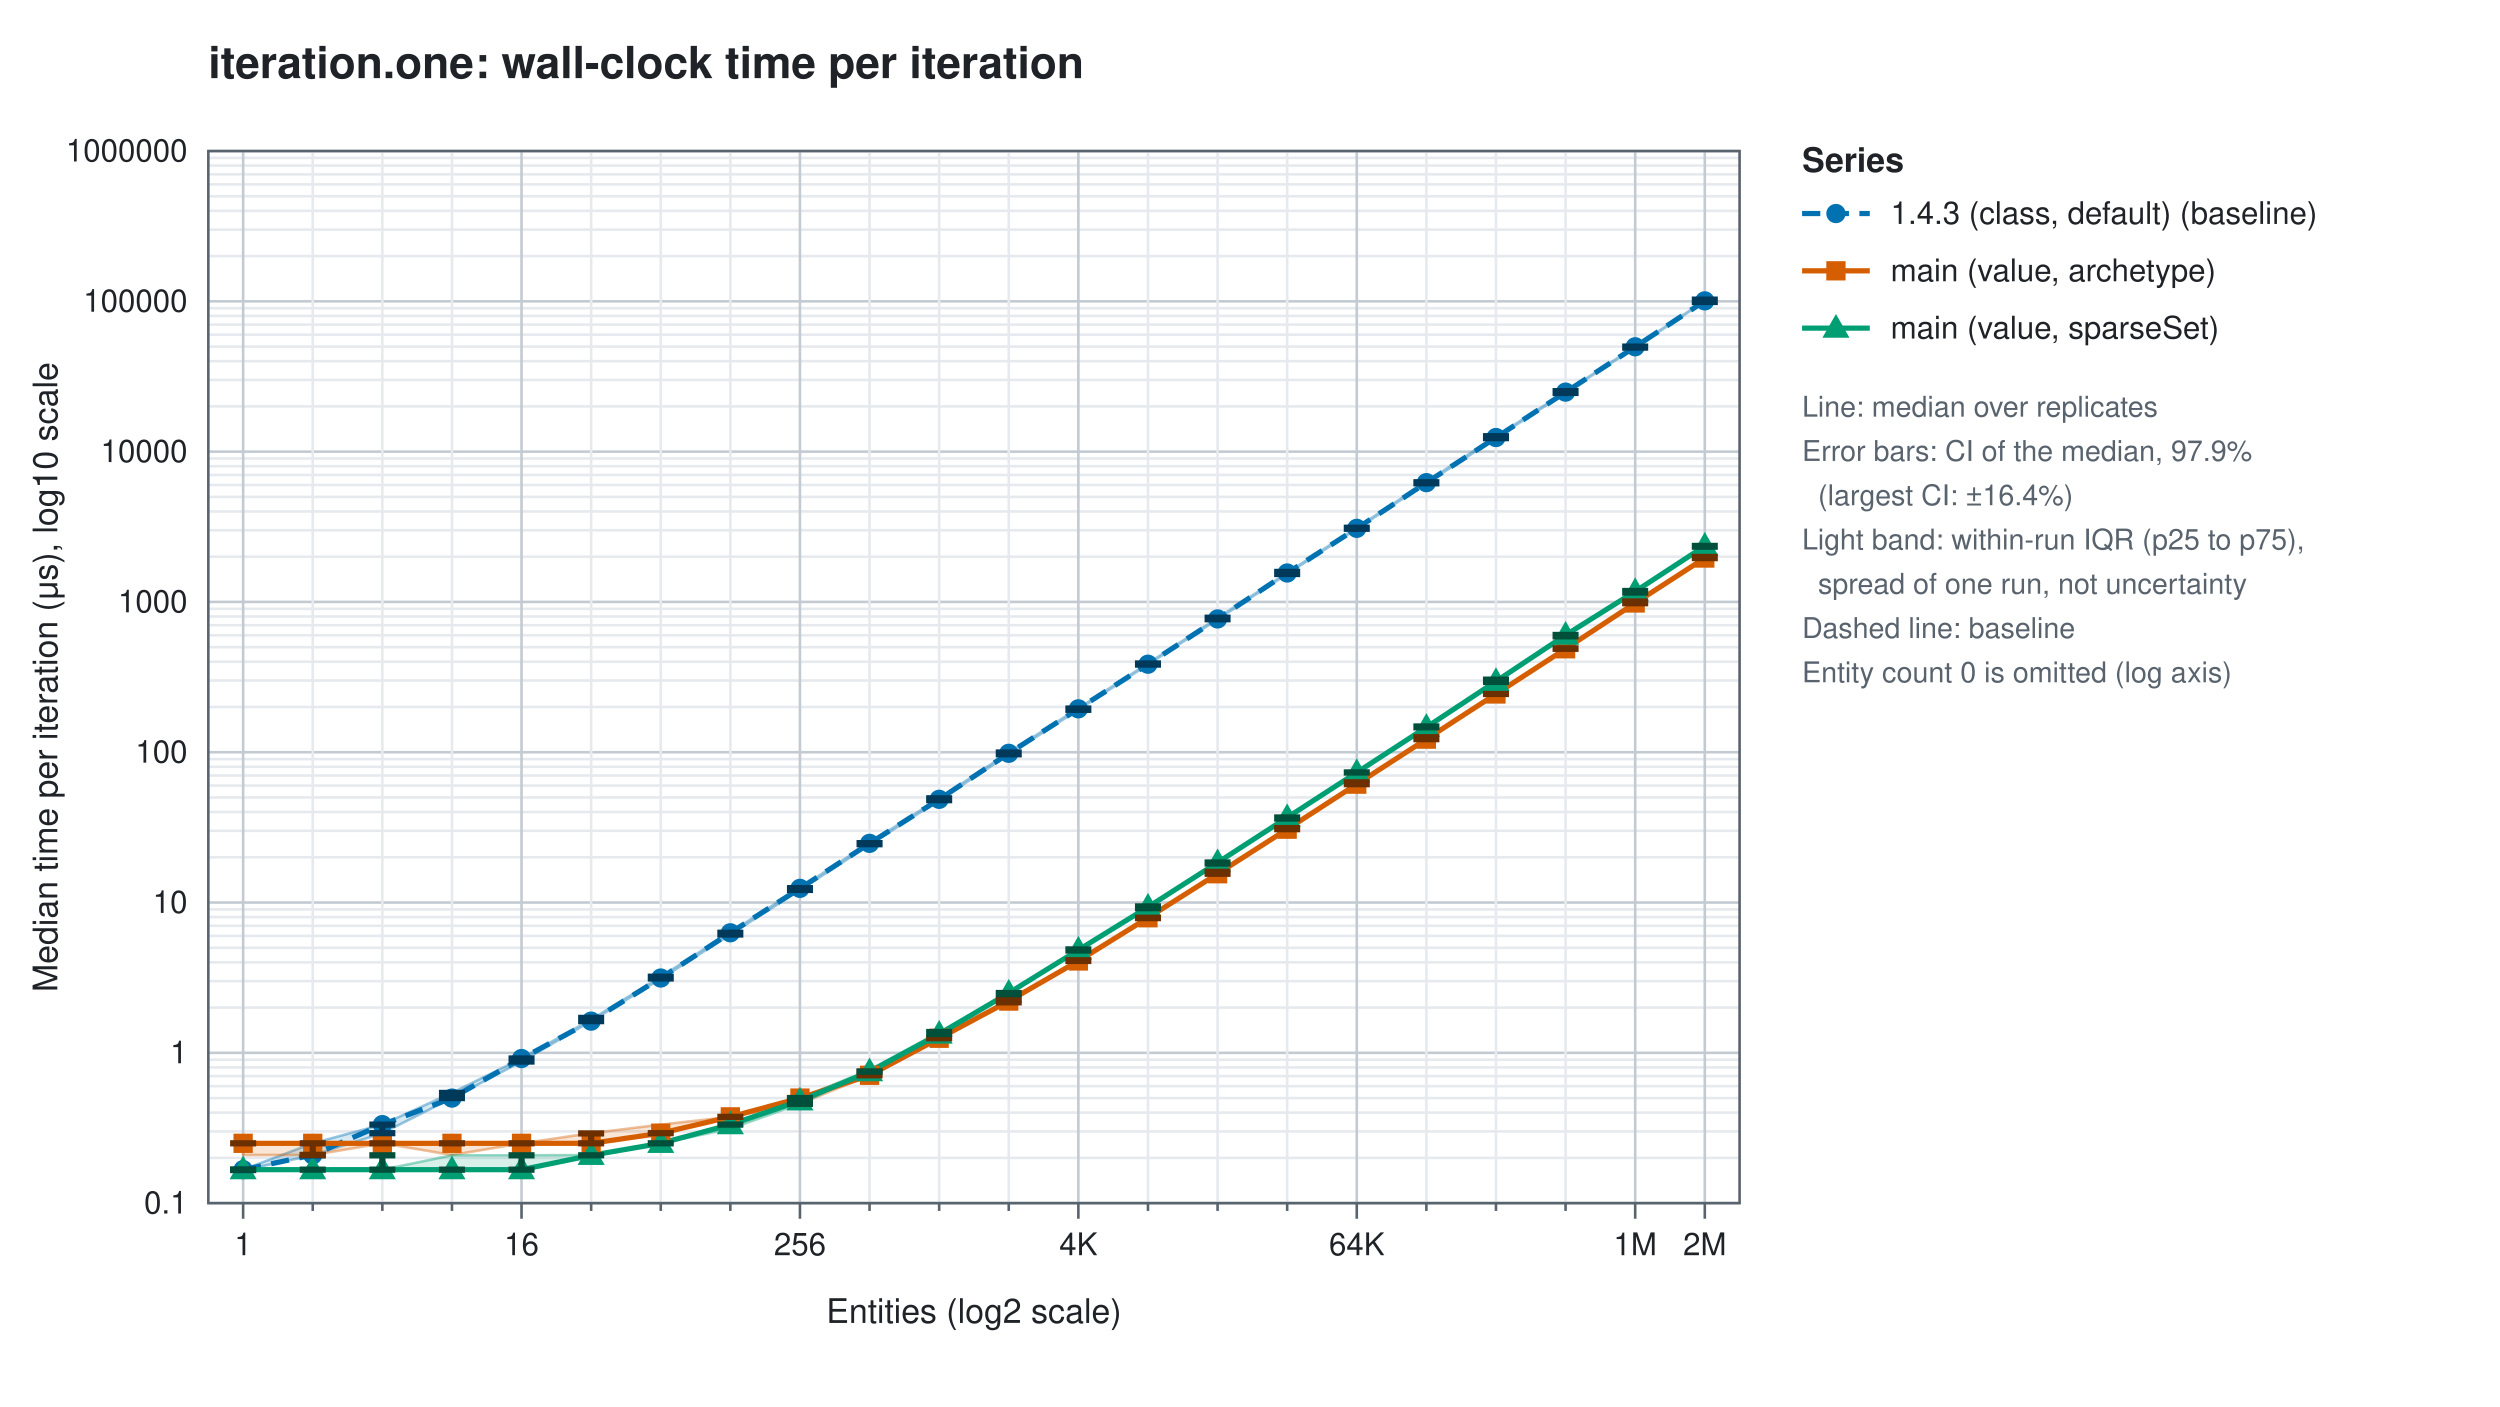
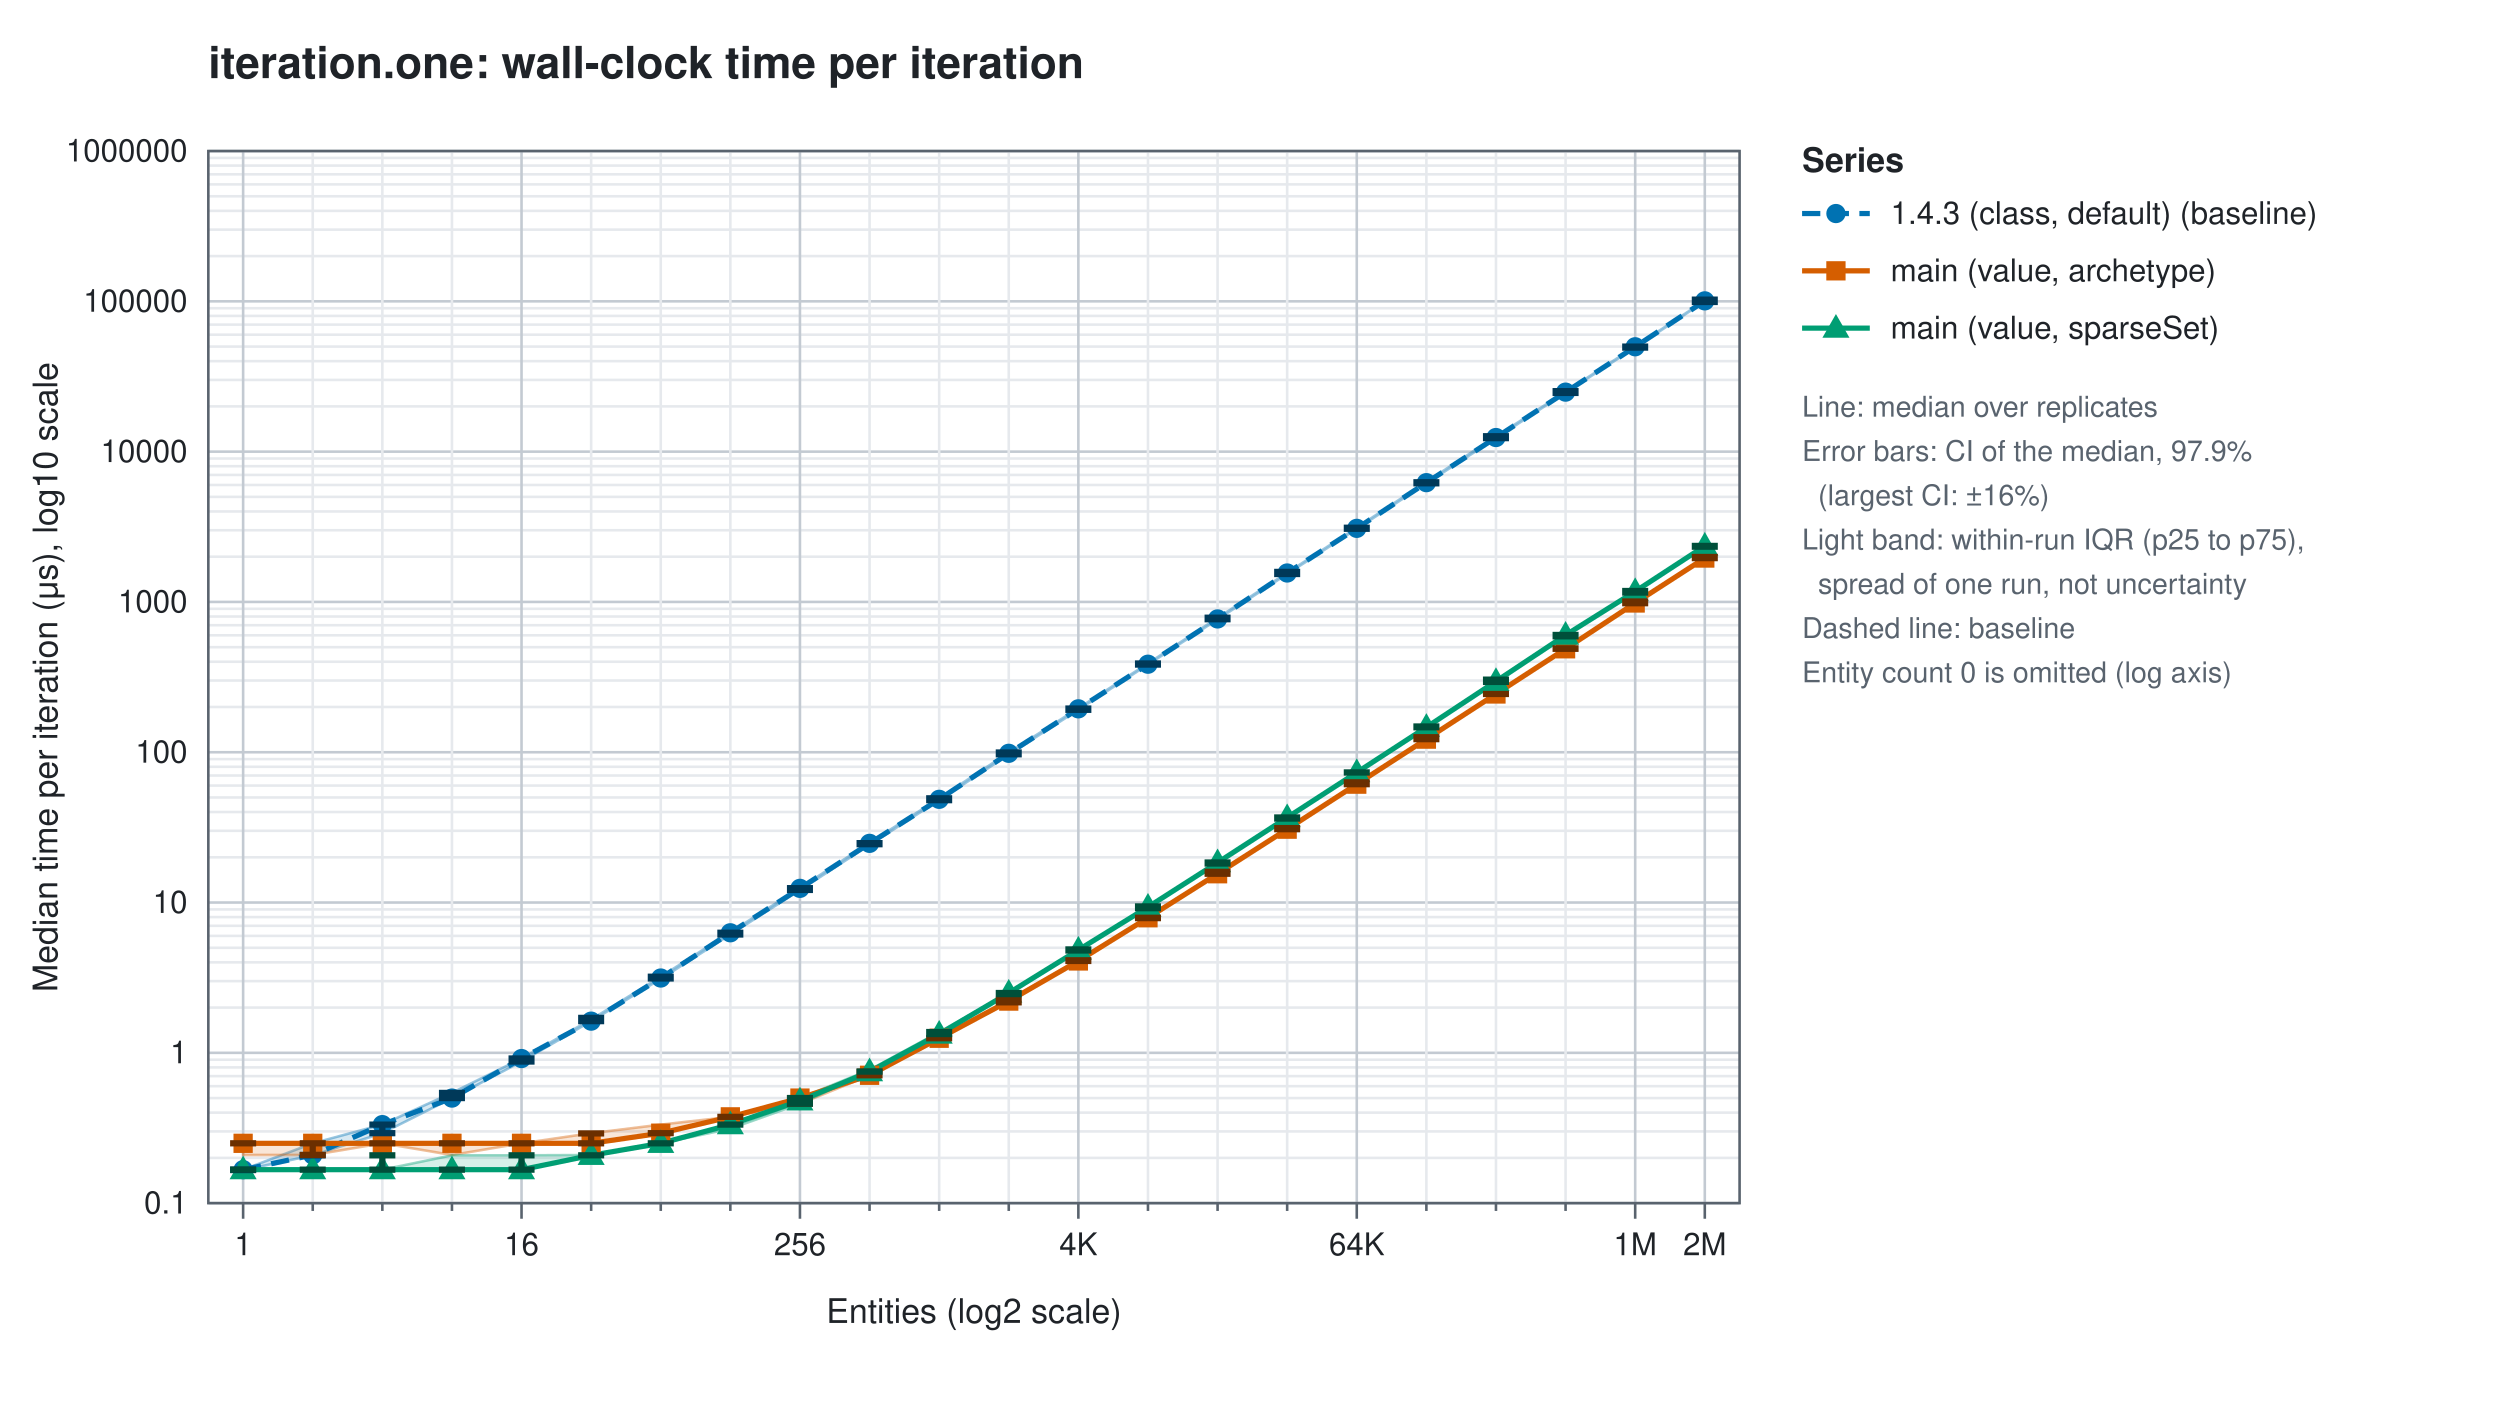
<svg xmlns="http://www.w3.org/2000/svg" viewBox="0 0 960 540" width="960" height="540" role="img" aria-label="iteration.one: wall-clock time per iteration">
  <style>
text{font-family:-apple-system,BlinkMacSystemFont,'Segoe UI',Helvetica,Arial,sans-serif;fill:#1f2328}
.title{font-size:17px;font-weight:600}.axis-title{font-size:13px}.tick{font-size:12px}.legend{font-size:12px}.legend-title{font-size:13px;font-weight:600}.note{font-size:11px;fill:#59636e}
.grid{stroke:#c3cad2;stroke-width:1}.minor{stroke:#e6e9ed;stroke-width:1}.axis{stroke:#59636e;stroke-width:1}.frame{fill:none;stroke:#59636e;stroke-width:1}
.line{fill:none;stroke:currentColor;stroke-width:2;stroke-linejoin:round}.baseline{stroke-dasharray:7 4}
.band{fill:currentColor;fill-opacity:.16;stroke:currentColor;stroke-opacity:.4;stroke-width:1;stroke-linejoin:round}.ribbon{fill:currentColor;fill-opacity:.2;stroke:none}.errbar{fill:none;stroke:currentColor;stroke-width:2.4;stroke-linecap:butt}
.zone{fill:#59636e;fill-opacity:.14;stroke:none}.ref{stroke:#1f2328;stroke-width:1;stroke-dasharray:2 3}
.marker{fill:currentColor;stroke:currentColor;stroke-width:1.4}.marker.hollow{fill:none}
.c0{color:#0072B2}
.c1{color:#D55E00}
.c2{color:#009E73}
.c3{color:#CC79A7}
.c4{color:#E69F00}
.c5{color:#56B4E9}
.c6{color:#6E6E6E}
.errbar.e0{color:#003959}
.errbar.e1{color:#6B2F00}
.errbar.e2{color:#004F3A}
.errbar.e3{color:#663D54}
.errbar.e4{color:#735000}
.errbar.e5{color:#2B5A75}
.errbar.e6{color:#373737}
@media (prefers-color-scheme: dark){
text{fill:#e6edf3}.note{fill:#9198a1}
.grid{stroke:#4a525c}.minor{stroke:#2d333b}.axis,.frame{stroke:#9198a1}.zone{fill:#9198a1}.ref{stroke:#e6edf3}
.c0{color:#5AB4F0}
.c1{color:#F28C42}
.c2{color:#2FD0A0}
.c3{color:#E69BC4}
.c4{color:#F2B83A}
.c5{color:#8FD0F5}
.c6{color:#B4B4B4}
.errbar.e0{color:#A4D6F7}
.errbar.e1{color:#F8C097}
.errbar.e2{color:#8DE5CB}
.errbar.e3{color:#F1C8DF}
.errbar.e4{color:#F8D893}
.errbar.e5{color:#C1E5FA}
.errbar.e6{color:#D6D6D6}
}
</style>
  <clipPath id="plot-area">
    <rect x="80" y="58" width="588" height="404" />
  </clipPath>
  <text class="title" x="80" y="30">iteration.one: wall-clock time per iteration</text>
  <line class="minor" x1="80" x2="668" y1="444.63" y2="444.63" />
  <line class="minor" x1="80" x2="668" y1="434.46" y2="434.46" />
  <line class="minor" x1="80" x2="668" y1="427.25" y2="427.25" />
  <line class="minor" x1="80" x2="668" y1="421.66" y2="421.66" />
  <line class="minor" x1="80" x2="668" y1="417.09" y2="417.09" />
  <line class="minor" x1="80" x2="668" y1="413.23" y2="413.23" />
  <line class="minor" x1="80" x2="668" y1="409.88" y2="409.88" />
  <line class="minor" x1="80" x2="668" y1="406.93" y2="406.93" />
  <line class="minor" x1="80" x2="668" y1="386.91" y2="386.91" />
  <line class="minor" x1="80" x2="668" y1="376.75" y2="376.75" />
  <line class="minor" x1="80" x2="668" y1="369.54" y2="369.54" />
  <line class="minor" x1="80" x2="668" y1="363.95" y2="363.95" />
  <line class="minor" x1="80" x2="668" y1="359.38" y2="359.38" />
  <line class="minor" x1="80" x2="668" y1="355.51" y2="355.51" />
  <line class="minor" x1="80" x2="668" y1="352.16" y2="352.16" />
  <line class="minor" x1="80" x2="668" y1="349.21" y2="349.21" />
  <line class="minor" x1="80" x2="668" y1="329.2" y2="329.2" />
  <line class="minor" x1="80" x2="668" y1="319.03" y2="319.03" />
  <line class="minor" x1="80" x2="668" y1="311.82" y2="311.82" />
  <line class="minor" x1="80" x2="668" y1="306.23" y2="306.23" />
  <line class="minor" x1="80" x2="668" y1="301.66" y2="301.66" />
  <line class="minor" x1="80" x2="668" y1="297.8" y2="297.8" />
  <line class="minor" x1="80" x2="668" y1="294.45" y2="294.45" />
  <line class="minor" x1="80" x2="668" y1="291.5" y2="291.5" />
  <line class="minor" x1="80" x2="668" y1="271.48" y2="271.48" />
  <line class="minor" x1="80" x2="668" y1="261.32" y2="261.32" />
  <line class="minor" x1="80" x2="668" y1="254.11" y2="254.11" />
  <line class="minor" x1="80" x2="668" y1="248.52" y2="248.52" />
  <line class="minor" x1="80" x2="668" y1="243.95" y2="243.95" />
  <line class="minor" x1="80" x2="668" y1="240.08" y2="240.08" />
  <line class="minor" x1="80" x2="668" y1="236.74" y2="236.74" />
  <line class="minor" x1="80" x2="668" y1="233.78" y2="233.78" />
  <line class="minor" x1="80" x2="668" y1="213.77" y2="213.77" />
  <line class="minor" x1="80" x2="668" y1="203.61" y2="203.61" />
  <line class="minor" x1="80" x2="668" y1="196.4" y2="196.4" />
  <line class="minor" x1="80" x2="668" y1="190.8" y2="190.8" />
  <line class="minor" x1="80" x2="668" y1="186.23" y2="186.23" />
  <line class="minor" x1="80" x2="668" y1="182.37" y2="182.37" />
  <line class="minor" x1="80" x2="668" y1="179.02" y2="179.02" />
  <line class="minor" x1="80" x2="668" y1="176.07" y2="176.07" />
  <line class="minor" x1="80" x2="668" y1="156.05" y2="156.05" />
  <line class="minor" x1="80" x2="668" y1="145.89" y2="145.89" />
  <line class="minor" x1="80" x2="668" y1="138.68" y2="138.68" />
  <line class="minor" x1="80" x2="668" y1="133.09" y2="133.09" />
  <line class="minor" x1="80" x2="668" y1="128.52" y2="128.52" />
  <line class="minor" x1="80" x2="668" y1="124.65" y2="124.65" />
  <line class="minor" x1="80" x2="668" y1="121.31" y2="121.31" />
  <line class="minor" x1="80" x2="668" y1="118.36" y2="118.36" />
  <line class="minor" x1="80" x2="668" y1="98.34" y2="98.34" />
  <line class="minor" x1="80" x2="668" y1="88.18" y2="88.18" />
  <line class="minor" x1="80" x2="668" y1="80.97" y2="80.97" />
  <line class="minor" x1="80" x2="668" y1="75.37" y2="75.37" />
  <line class="minor" x1="80" x2="668" y1="70.8" y2="70.8" />
  <line class="minor" x1="80" x2="668" y1="66.94" y2="66.94" />
  <line class="minor" x1="80" x2="668" y1="63.59" y2="63.59" />
  <line class="minor" x1="80" x2="668" y1="60.64" y2="60.64" />
  <line class="grid" x1="80" x2="668" y1="462" y2="462" />
  <text class="tick" text-anchor="end" x="72" y="466">0.1</text>
  <line class="grid" x1="80" x2="668" y1="404.29" y2="404.29" />
  <text class="tick" text-anchor="end" x="72" y="408.29">1</text>
  <line class="grid" x1="80" x2="668" y1="346.57" y2="346.57" />
  <text class="tick" text-anchor="end" x="72" y="350.57">10</text>
  <line class="grid" x1="80" x2="668" y1="288.86" y2="288.86" />
  <text class="tick" text-anchor="end" x="72" y="292.86">100</text>
  <line class="grid" x1="80" x2="668" y1="231.14" y2="231.14" />
  <text class="tick" text-anchor="end" x="72" y="235.14">1000</text>
  <line class="grid" x1="80" x2="668" y1="173.43" y2="173.43" />
  <text class="tick" text-anchor="end" x="72" y="177.43">10000</text>
  <line class="grid" x1="80" x2="668" y1="115.71" y2="115.71" />
  <text class="tick" text-anchor="end" x="72" y="119.71">100000</text>
  <line class="grid" x1="80" x2="668" y1="58" y2="58" />
  <text class="tick" text-anchor="end" x="72" y="62">1000000</text>
  <line class="grid" x1="93.36" x2="93.36" y1="58" y2="462" />
  <line class="axis" x1="93.36" x2="93.36" y1="462" y2="468" />
  <text class="tick" text-anchor="middle" x="93.36" y="482">1</text>
  <line class="minor" x1="120.09" x2="120.09" y1="58" y2="462" />
  <line class="axis" x1="120.09" x2="120.09" y1="462" y2="465" />
  <line class="minor" x1="146.82" x2="146.82" y1="58" y2="462" />
  <line class="axis" x1="146.82" x2="146.82" y1="462" y2="465" />
  <line class="minor" x1="173.55" x2="173.55" y1="58" y2="462" />
  <line class="axis" x1="173.55" x2="173.55" y1="462" y2="465" />
  <line class="grid" x1="200.27" x2="200.27" y1="58" y2="462" />
  <line class="axis" x1="200.27" x2="200.27" y1="462" y2="468" />
  <text class="tick" text-anchor="middle" x="200.27" y="482">16</text>
  <line class="minor" x1="227" x2="227" y1="58" y2="462" />
  <line class="axis" x1="227" x2="227" y1="462" y2="465" />
  <line class="minor" x1="253.73" x2="253.73" y1="58" y2="462" />
  <line class="axis" x1="253.73" x2="253.73" y1="462" y2="465" />
  <line class="minor" x1="280.45" x2="280.45" y1="58" y2="462" />
  <line class="axis" x1="280.45" x2="280.45" y1="462" y2="465" />
  <line class="grid" x1="307.18" x2="307.18" y1="58" y2="462" />
  <line class="axis" x1="307.18" x2="307.18" y1="462" y2="468" />
  <text class="tick" text-anchor="middle" x="307.18" y="482">256</text>
  <line class="minor" x1="333.91" x2="333.91" y1="58" y2="462" />
  <line class="axis" x1="333.91" x2="333.91" y1="462" y2="465" />
  <line class="minor" x1="360.64" x2="360.64" y1="58" y2="462" />
  <line class="axis" x1="360.64" x2="360.64" y1="462" y2="465" />
  <line class="minor" x1="387.36" x2="387.36" y1="58" y2="462" />
  <line class="axis" x1="387.36" x2="387.36" y1="462" y2="465" />
  <line class="grid" x1="414.09" x2="414.09" y1="58" y2="462" />
  <line class="axis" x1="414.09" x2="414.09" y1="462" y2="468" />
  <text class="tick" text-anchor="middle" x="414.09" y="482">4K</text>
  <line class="minor" x1="440.82" x2="440.82" y1="58" y2="462" />
  <line class="axis" x1="440.82" x2="440.82" y1="462" y2="465" />
  <line class="minor" x1="467.55" x2="467.55" y1="58" y2="462" />
  <line class="axis" x1="467.55" x2="467.55" y1="462" y2="465" />
  <line class="minor" x1="494.27" x2="494.27" y1="58" y2="462" />
  <line class="axis" x1="494.27" x2="494.27" y1="462" y2="465" />
  <line class="grid" x1="521" x2="521" y1="58" y2="462" />
  <line class="axis" x1="521" x2="521" y1="462" y2="468" />
  <text class="tick" text-anchor="middle" x="521" y="482">64K</text>
  <line class="minor" x1="547.73" x2="547.73" y1="58" y2="462" />
  <line class="axis" x1="547.73" x2="547.73" y1="462" y2="465" />
  <line class="minor" x1="574.45" x2="574.45" y1="58" y2="462" />
  <line class="axis" x1="574.45" x2="574.45" y1="462" y2="465" />
  <line class="minor" x1="601.18" x2="601.18" y1="58" y2="462" />
  <line class="axis" x1="601.18" x2="601.18" y1="462" y2="465" />
  <line class="grid" x1="627.91" x2="627.91" y1="58" y2="462" />
  <line class="axis" x1="627.91" x2="627.91" y1="462" y2="468" />
  <text class="tick" text-anchor="middle" x="627.91" y="482">1M</text>
  <line class="grid" x1="654.64" x2="654.64" y1="58" y2="462" />
  <line class="axis" x1="654.64" x2="654.64" y1="462" y2="468" />
  <text class="tick" text-anchor="middle" x="654.64" y="482">2M</text>
  <rect class="frame" x="80" y="58" width="588" height="404" />
  <text class="axis-title" text-anchor="middle" x="374" y="508">Entities (log2 scale)</text>
  <text class="axis-title" text-anchor="middle" transform="translate(22 260) rotate(-90)">Median time per iteration (μs), log10 scale</text>
  <g clip-path="url(#plot-area)">
    <polygon class="band c0" points="93.36,449.15 120.09,439.03 146.82,431.81 173.55,419.64 200.27,406.46 227,391.48 253.73,375.06 280.45,358.01 307.18,340.97 333.91,323.66 360.64,306.55 387.36,288.96 414.09,271.95 440.82,254.74 467.55,237.28 494.27,219.94 521,202.61 547.73,185.01 574.45,167.6 601.18,150.44 627.91,133.07 654.64,115.44 654.64,115.68 627.91,133.43 601.18,150.75 574.45,168.26 547.73,185.6 521,203.06 494.27,220.41 467.55,237.83 440.82,255.19 414.09,272.54 387.36,289.77 360.64,307.25 333.91,324.42 307.18,341.78 280.45,358.85 253.73,375.89 227,392.12 200.27,407.63 173.55,421.66 146.82,435.14 120.09,443.64 93.36,449.3" />
    <polygon class="band c1" points="93.36,439.03 120.09,439.03 146.82,439.03 173.55,439.03 200.27,439.03 227,435.14 253.73,431.85 280.45,428.87 307.18,421.66 333.91,411.5 360.64,397.86 387.36,383.95 414.09,368.51 440.82,352.09 467.55,335.11 494.27,318.34 521,300.67 547.73,283.8 574.45,266.49 601.18,249.11 627.91,231.16 654.64,214.23 654.64,214.32 627.91,231.64 601.18,249.14 574.45,266.5 547.73,283.84 521,301.16 494.27,318.43 467.55,335.52 440.82,352.56 414.09,369.02 387.36,384.9 360.64,398.69 333.91,412.94 307.18,423.86 280.45,428.87 253.73,435.18 227,439.03 200.27,439.03 173.55,443.52 146.82,439.03 120.09,443.52 93.36,443.52" />
    <polygon class="band c2" points="93.36,449.15 120.09,449.15 146.82,449.15 173.55,443.64 200.27,443.64 227,443.52 253.73,439.03 280.45,431.77 307.18,421.66 333.91,410.82 360.64,396.3 387.36,381.31 414.09,364.58 440.82,348.19 467.55,331.14 494.27,313.85 521,296.58 547.73,279.23 574.45,261.06 601.18,243.81 627.91,227 654.64,209.52 654.64,209.73 627.91,227.14 601.18,243.99 574.45,261.75 547.73,279.28 521,296.66 494.27,313.98 467.55,331.25 440.82,348.4 414.09,364.99 387.36,381.73 360.64,397.08 333.91,411.5 307.18,423.86 280.45,433.44 253.73,439.03 227,443.64 200.27,449.15 173.55,449.15 146.82,449.3 120.09,449.3 93.36,449.3" />
    <polyline class="line c0 baseline" points="93.36,449.15 120.09,443.52 146.82,431.85 173.55,421.66 200.27,406.48 227,392.12 253.73,375.56 280.45,358.19 307.18,341.13 333.91,323.85 360.64,306.94 387.36,289.27 414.09,272.19 440.82,255.06 467.55,237.67 494.27,220.03 521,202.89 547.73,185.34 574.45,168.01 601.18,150.58 627.91,133.16 654.64,115.53" />
    <polyline class="line c1" points="93.36,439.03 120.09,439.03 146.82,439.03 173.55,439.03 200.27,439.03 227,439.03 253.73,435.14 280.45,428.87 307.18,421.66 333.91,412.91 360.64,398.69 387.36,384.42 414.09,369.01 440.82,352.42 467.55,335.52 494.27,318.41 521,301.12 547.73,283.83 574.45,266.49 601.18,249.14 627.91,231.55 654.64,214.29" />
    <polyline class="line c2" points="93.36,449.15 120.09,449.15 146.82,449.15 173.55,449.15 200.27,449.15 227,443.64 253.73,439.03 280.45,431.85 307.18,422.71 333.91,411.5 360.64,397.06 387.36,381.31 414.09,364.79 440.82,348.3 467.55,331.22 494.27,313.93 521,296.63 547.73,279.25 574.45,261.64 601.18,243.87 627.91,227.11 654.64,209.67" />
    <circle class="marker c0" cx="93.36" cy="449.15" r="3" />
    <circle class="marker c0" cx="120.09" cy="443.52" r="3" />
    <circle class="marker c0" cx="146.82" cy="431.85" r="3" />
    <circle class="marker c0" cx="173.55" cy="421.66" r="3" />
    <circle class="marker c0" cx="200.27" cy="406.48" r="3" />
    <circle class="marker c0" cx="227" cy="392.12" r="3" />
    <circle class="marker c0" cx="253.73" cy="375.56" r="3" />
    <circle class="marker c0" cx="280.45" cy="358.19" r="3" />
    <circle class="marker c0" cx="307.18" cy="341.13" r="3" />
    <circle class="marker c0" cx="333.91" cy="323.85" r="3" />
    <circle class="marker c0" cx="360.64" cy="306.94" r="3" />
    <circle class="marker c0" cx="387.36" cy="289.27" r="3" />
    <circle class="marker c0" cx="414.09" cy="272.19" r="3" />
    <circle class="marker c0" cx="440.82" cy="255.06" r="3" />
    <circle class="marker c0" cx="467.55" cy="237.67" r="3" />
    <circle class="marker c0" cx="494.27" cy="220.03" r="3" />
    <circle class="marker c0" cx="521" cy="202.89" r="3" />
    <circle class="marker c0" cx="547.73" cy="185.34" r="3" />
    <circle class="marker c0" cx="574.45" cy="168.01" r="3" />
    <circle class="marker c0" cx="601.18" cy="150.58" r="3" />
    <circle class="marker c0" cx="627.91" cy="133.16" r="3" />
    <circle class="marker c0" cx="654.64" cy="115.53" r="3" />
    <rect class="marker c1" x="90.36" y="436.03" width="6" height="6" />
    <rect class="marker c1" x="117.09" y="436.03" width="6" height="6" />
    <rect class="marker c1" x="143.82" y="436.03" width="6" height="6" />
    <rect class="marker c1" x="170.55" y="436.03" width="6" height="6" />
    <rect class="marker c1" x="197.27" y="436.03" width="6" height="6" />
    <rect class="marker c1" x="224" y="436.03" width="6" height="6" />
    <rect class="marker c1" x="250.73" y="432.14" width="6" height="6" />
    <rect class="marker c1" x="277.45" y="425.87" width="6" height="6" />
    <rect class="marker c1" x="304.18" y="418.66" width="6" height="6" />
    <rect class="marker c1" x="330.91" y="409.91" width="6" height="6" />
    <rect class="marker c1" x="357.64" y="395.69" width="6" height="6" />
    <rect class="marker c1" x="384.36" y="381.42" width="6" height="6" />
    <rect class="marker c1" x="411.09" y="366.01" width="6" height="6" />
    <rect class="marker c1" x="437.82" y="349.42" width="6" height="6" />
    <rect class="marker c1" x="464.55" y="332.52" width="6" height="6" />
    <rect class="marker c1" x="491.27" y="315.41" width="6" height="6" />
    <rect class="marker c1" x="518" y="298.12" width="6" height="6" />
    <rect class="marker c1" x="544.73" y="280.83" width="6" height="6" />
    <rect class="marker c1" x="571.45" y="263.49" width="6" height="6" />
    <rect class="marker c1" x="598.18" y="246.14" width="6" height="6" />
    <rect class="marker c1" x="624.91" y="228.55" width="6" height="6" />
    <rect class="marker c1" x="651.64" y="211.29" width="6" height="6" />
    <polygon class="marker c2" points="93.36,445.15 97.36,452.15 89.36,452.15" />
    <polygon class="marker c2" points="120.09,445.15 124.09,452.15 116.09,452.15" />
    <polygon class="marker c2" points="146.82,445.15 150.82,452.15 142.82,452.15" />
    <polygon class="marker c2" points="173.55,445.15 177.55,452.15 169.55,452.15" />
    <polygon class="marker c2" points="200.27,445.15 204.27,452.15 196.27,452.15" />
    <polygon class="marker c2" points="227,439.64 231,446.64 223,446.64" />
    <polygon class="marker c2" points="253.73,435.03 257.73,442.03 249.73,442.03" />
    <polygon class="marker c2" points="280.45,427.85 284.45,434.85 276.45,434.85" />
    <polygon class="marker c2" points="307.18,418.71 311.18,425.71 303.18,425.71" />
    <polygon class="marker c2" points="333.91,407.5 337.91,414.5 329.91,414.5" />
    <polygon class="marker c2" points="360.64,393.06 364.64,400.06 356.64,400.06" />
    <polygon class="marker c2" points="387.36,377.31 391.36,384.31 383.36,384.31" />
    <polygon class="marker c2" points="414.09,360.79 418.09,367.79 410.09,367.79" />
    <polygon class="marker c2" points="440.82,344.3 444.82,351.3 436.82,351.3" />
    <polygon class="marker c2" points="467.55,327.22 471.55,334.22 463.55,334.22" />
    <polygon class="marker c2" points="494.27,309.93 498.27,316.93 490.27,316.93" />
    <polygon class="marker c2" points="521,292.63 525,299.63 517,299.63" />
    <polygon class="marker c2" points="547.73,275.25 551.73,282.25 543.73,282.25" />
    <polygon class="marker c2" points="574.45,257.64 578.45,264.64 570.45,264.64" />
    <polygon class="marker c2" points="601.18,239.87 605.18,246.87 597.18,246.87" />
    <polygon class="marker c2" points="627.91,223.11 631.91,230.11 623.91,230.11" />
    <polygon class="marker c2" points="654.64,205.67 658.64,212.67 650.64,212.67" />
    <path class="errbar e0" d="M93.36,449.15V449.3M88.36,449.15H98.36M88.36,449.3H98.36" />
    <path class="errbar e0" d="M120.09,443.52V443.64M115.09,443.52H125.09M115.09,443.64H125.09" />
    <path class="errbar e0" d="M146.82,431.85V435.14M141.82,431.85H151.82M141.82,435.14H151.82" />
    <path class="errbar e0" d="M173.55,419.68V421.66M168.55,419.68H178.55M168.55,421.66H178.55" />
    <path class="errbar e0" d="M200.27,406.46V407.63M195.27,406.46H205.27M195.27,407.63H205.27" />
    <path class="errbar e0" d="M227,390.87V392.12M222,390.87H232M222,392.12H232" />
    <path class="errbar e0" d="M253.73,375.06V375.73M248.73,375.06H258.73M248.73,375.73H258.73" />
    <path class="errbar e0" d="M280.45,358.17V358.85M275.45,358.17H285.45M275.45,358.85H285.45" />
    <path class="errbar e0" d="M307.18,341.05V341.74M302.18,341.05H312.18M302.18,341.74H312.18" />
    <path class="errbar e0" d="M333.91,323.76V324.18M328.91,323.76H338.91M328.91,324.18H338.91" />
    <path class="errbar e0" d="M360.64,306.55V307.27M355.64,306.55H365.64M355.64,307.27H365.64" />
    <path class="errbar e0" d="M387.36,288.96V289.65M382.36,288.96H392.36M382.36,289.65H392.36" />
    <path class="errbar e0" d="M414.09,272.08V272.57M409.09,272.08H419.09M409.09,272.57H419.09" />
    <path class="errbar e0" d="M440.82,254.78V255.2M435.82,254.78H445.82M435.82,255.2H445.82" />
    <path class="errbar e0" d="M467.55,237.2V237.79M462.55,237.2H472.55M462.55,237.79H472.55" />
    <path class="errbar e0" d="M494.27,219.61V220.42M489.27,219.61H499.27M489.27,220.42H499.27" />
    <path class="errbar e0" d="M521,202.65V203.05M516,202.65H526M516,203.05H526" />
    <path class="errbar e0" d="M547.73,185.19V185.59M542.73,185.19H552.73M542.73,185.59H552.73" />
    <path class="errbar e0" d="M574.45,167.51V168.25M569.45,167.51H579.45M569.45,168.25H579.45" />
    <path class="errbar e0" d="M601.18,150.2V150.89M596.18,150.2H606.18M596.18,150.89H606.18" />
    <path class="errbar e0" d="M627.91,133.09V133.48M622.91,133.09H632.91M622.91,133.48H632.91" />
    <path class="errbar e0" d="M654.64,115.06V115.96M649.64,115.06H659.64M649.64,115.96H659.64" />
    <path class="errbar e1" d="M93.36,439.03V439.03M88.36,439.03H98.36M88.36,439.03H98.36" />
    <path class="errbar e1" d="M120.09,439.03V443.52M115.09,439.03H125.09M115.09,443.52H125.09" />
    <path class="errbar e1" d="M146.82,439.03V439.03M141.82,439.03H151.82M141.82,439.03H151.82" />
    <path class="errbar e1" d="M173.55,439.03V439.03M168.55,439.03H178.55M168.55,439.03H178.55" />
    <path class="errbar e1" d="M200.27,439.03V439.03M195.27,439.03H205.27M195.27,439.03H205.27" />
    <path class="errbar e1" d="M227,435.23V439.03M222,435.23H232M222,439.03H232" />
    <path class="errbar e1" d="M253.73,435.14V435.14M248.73,435.14H258.73M248.73,435.14H258.73" />
    <path class="errbar e1" d="M280.45,428.87V428.87M275.45,428.87H285.45M275.45,428.87H285.45" />
    <path class="errbar e1" d="M307.18,421.66V423.8M302.18,421.66H312.18M302.18,423.8H312.18" />
    <path class="errbar e1" d="M333.91,411.5V412.91M328.91,411.5H338.91M328.91,412.91H338.91" />
    <path class="errbar e1" d="M360.64,398.69V398.69M355.64,398.69H365.64M355.64,398.69H365.64" />
    <path class="errbar e1" d="M387.36,383.95V384.9M382.36,383.95H392.36M382.36,384.9H392.36" />
    <path class="errbar e1" d="M414.09,368.75V369.01M409.09,368.75H419.09M409.09,369.01H419.09" />
    <path class="errbar e1" d="M440.82,352.42V352.56M435.82,352.42H445.82M435.82,352.56H445.82" />
    <path class="errbar e1" d="M467.55,334.78V335.52M462.55,334.78H472.55M462.55,335.52H472.55" />
    <path class="errbar e1" d="M494.27,317.98V318.41M489.27,317.98H499.27M489.27,318.41H499.27" />
    <path class="errbar e1" d="M521,300.41V301.13M516,300.41H526M516,301.13H526" />
    <path class="errbar e1" d="M547.73,283.09V283.84M542.73,283.09H552.73M542.73,283.84H552.73" />
    <path class="errbar e1" d="M574.45,266.49V266.49M569.45,266.49H579.45M569.45,266.49H579.45" />
    <path class="errbar e1" d="M601.18,248.97V249.14M596.18,248.97H606.18M596.18,249.14H606.18" />
    <path class="errbar e1" d="M627.91,230.97V231.64M622.91,230.97H632.91M622.91,231.64H632.91" />
    <path class="errbar e1" d="M654.64,213.87V214.32M649.64,213.87H659.64M649.64,214.32H659.64" />
    <path class="errbar e2" d="M93.36,449.15V449.15M88.36,449.15H98.36M88.36,449.15H98.36" />
    <path class="errbar e2" d="M120.09,449.15V449.15M115.09,449.15H125.09M115.09,449.15H125.09" />
    <path class="errbar e2" d="M146.82,443.64V449.15M141.82,443.64H151.82M141.82,449.15H151.82" />
    <path class="errbar e2" d="M173.55,449.15V449.15M168.55,449.15H178.55M168.55,449.15H178.55" />
    <path class="errbar e2" d="M200.27,443.64V449.15M195.27,443.64H205.27M195.27,449.15H205.27" />
    <path class="errbar e2" d="M227,443.64V443.64M222,443.64H232M222,443.64H232" />
    <path class="errbar e2" d="M253.73,439.03V439.03M248.73,439.03H258.73M248.73,439.03H258.73" />
    <path class="errbar e2" d="M280.45,431.85V431.85M275.45,431.85H285.45M275.45,431.85H285.45" />
    <path class="errbar e2" d="M307.18,421.66V423.8M302.18,421.66H312.18M302.18,423.8H312.18" />
    <path class="errbar e2" d="M333.91,411.5V411.5M328.91,411.5H338.91M328.91,411.5H338.91" />
    <path class="errbar e2" d="M360.64,396.3V397.08M355.64,396.3H365.64M355.64,397.08H365.64" />
    <path class="errbar e2" d="M387.36,381.31V381.73M382.36,381.31H392.36M382.36,381.73H392.36" />
    <path class="errbar e2" d="M414.09,364.58V364.99M409.09,364.58H419.09M409.09,364.99H419.09" />
    <path class="errbar e2" d="M440.82,348.06V348.75M435.82,348.06H445.82M435.82,348.75H445.82" />
    <path class="errbar e2" d="M467.55,331.2V331.6M462.55,331.2H472.55M462.55,331.6H472.55" />
    <path class="errbar e2" d="M494.27,313.91V314.33M489.27,313.91H499.27M489.27,314.33H499.27" />
    <path class="errbar e2" d="M521,296.61V296.65M516,296.61H526M516,296.65H526" />
    <path class="errbar e2" d="M547.73,278.97V279.28M542.73,278.97H552.73M542.73,279.28H552.73" />
    <path class="errbar e2" d="M574.45,260.98V261.86M569.45,260.98H579.45M569.45,261.86H579.45" />
    <path class="errbar e2" d="M601.18,243.82V244.35M596.18,243.82H606.18M596.18,244.35H606.18" />
    <path class="errbar e2" d="M627.91,226.94V227.55M622.91,226.94H632.91M622.91,227.55H632.91" />
    <path class="errbar e2" d="M654.64,209.63V209.93M649.64,209.63H659.64M649.64,209.93H659.64" />
  </g>
  <text class="legend-title" x="692" y="66">Series</text>
  <line class="line c0 baseline" x1="692" x2="718" y1="82" y2="82" />
  <circle class="marker c0" cx="705" cy="82" r="3" />
  <text class="legend" x="726" y="86">1.4.3 (class, default) (baseline)</text>
  <line class="line c1" x1="692" x2="718" y1="104" y2="104" />
  <rect class="marker c1" x="702" y="101" width="6" height="6" />
  <text class="legend" x="726" y="108">main (value, archetype)</text>
  <line class="line c2" x1="692" x2="718" y1="126" y2="126" />
  <polygon class="marker c2" points="705,122 709,129 701,129" />
  <text class="legend" x="726" y="130">main (value, sparseSet)</text>
  <text class="note" x="692" y="160" xml:space="preserve">Line: median over replicates</text>
  <text class="note" x="692" y="177" xml:space="preserve">Error bars: CI of the median, 97.9%</text>
-   <text class="note" x="692" y="194" xml:space="preserve">  (largest CI: ±16.4%)</text>
+   <text class="note" x="692" y="194" xml:space="preserve">  (largest CI: ±16%)</text>
  <text class="note" x="692" y="211" xml:space="preserve">Light band: within-run IQR (p25 to p75),</text>
  <text class="note" x="692" y="228" xml:space="preserve">  spread of one run, not uncertainty</text>
  <text class="note" x="692" y="245" xml:space="preserve">Dashed line: baseline</text>
  <text class="note" x="692" y="262" xml:space="preserve">Entity count 0 is omitted (log axis)</text>
</svg>
